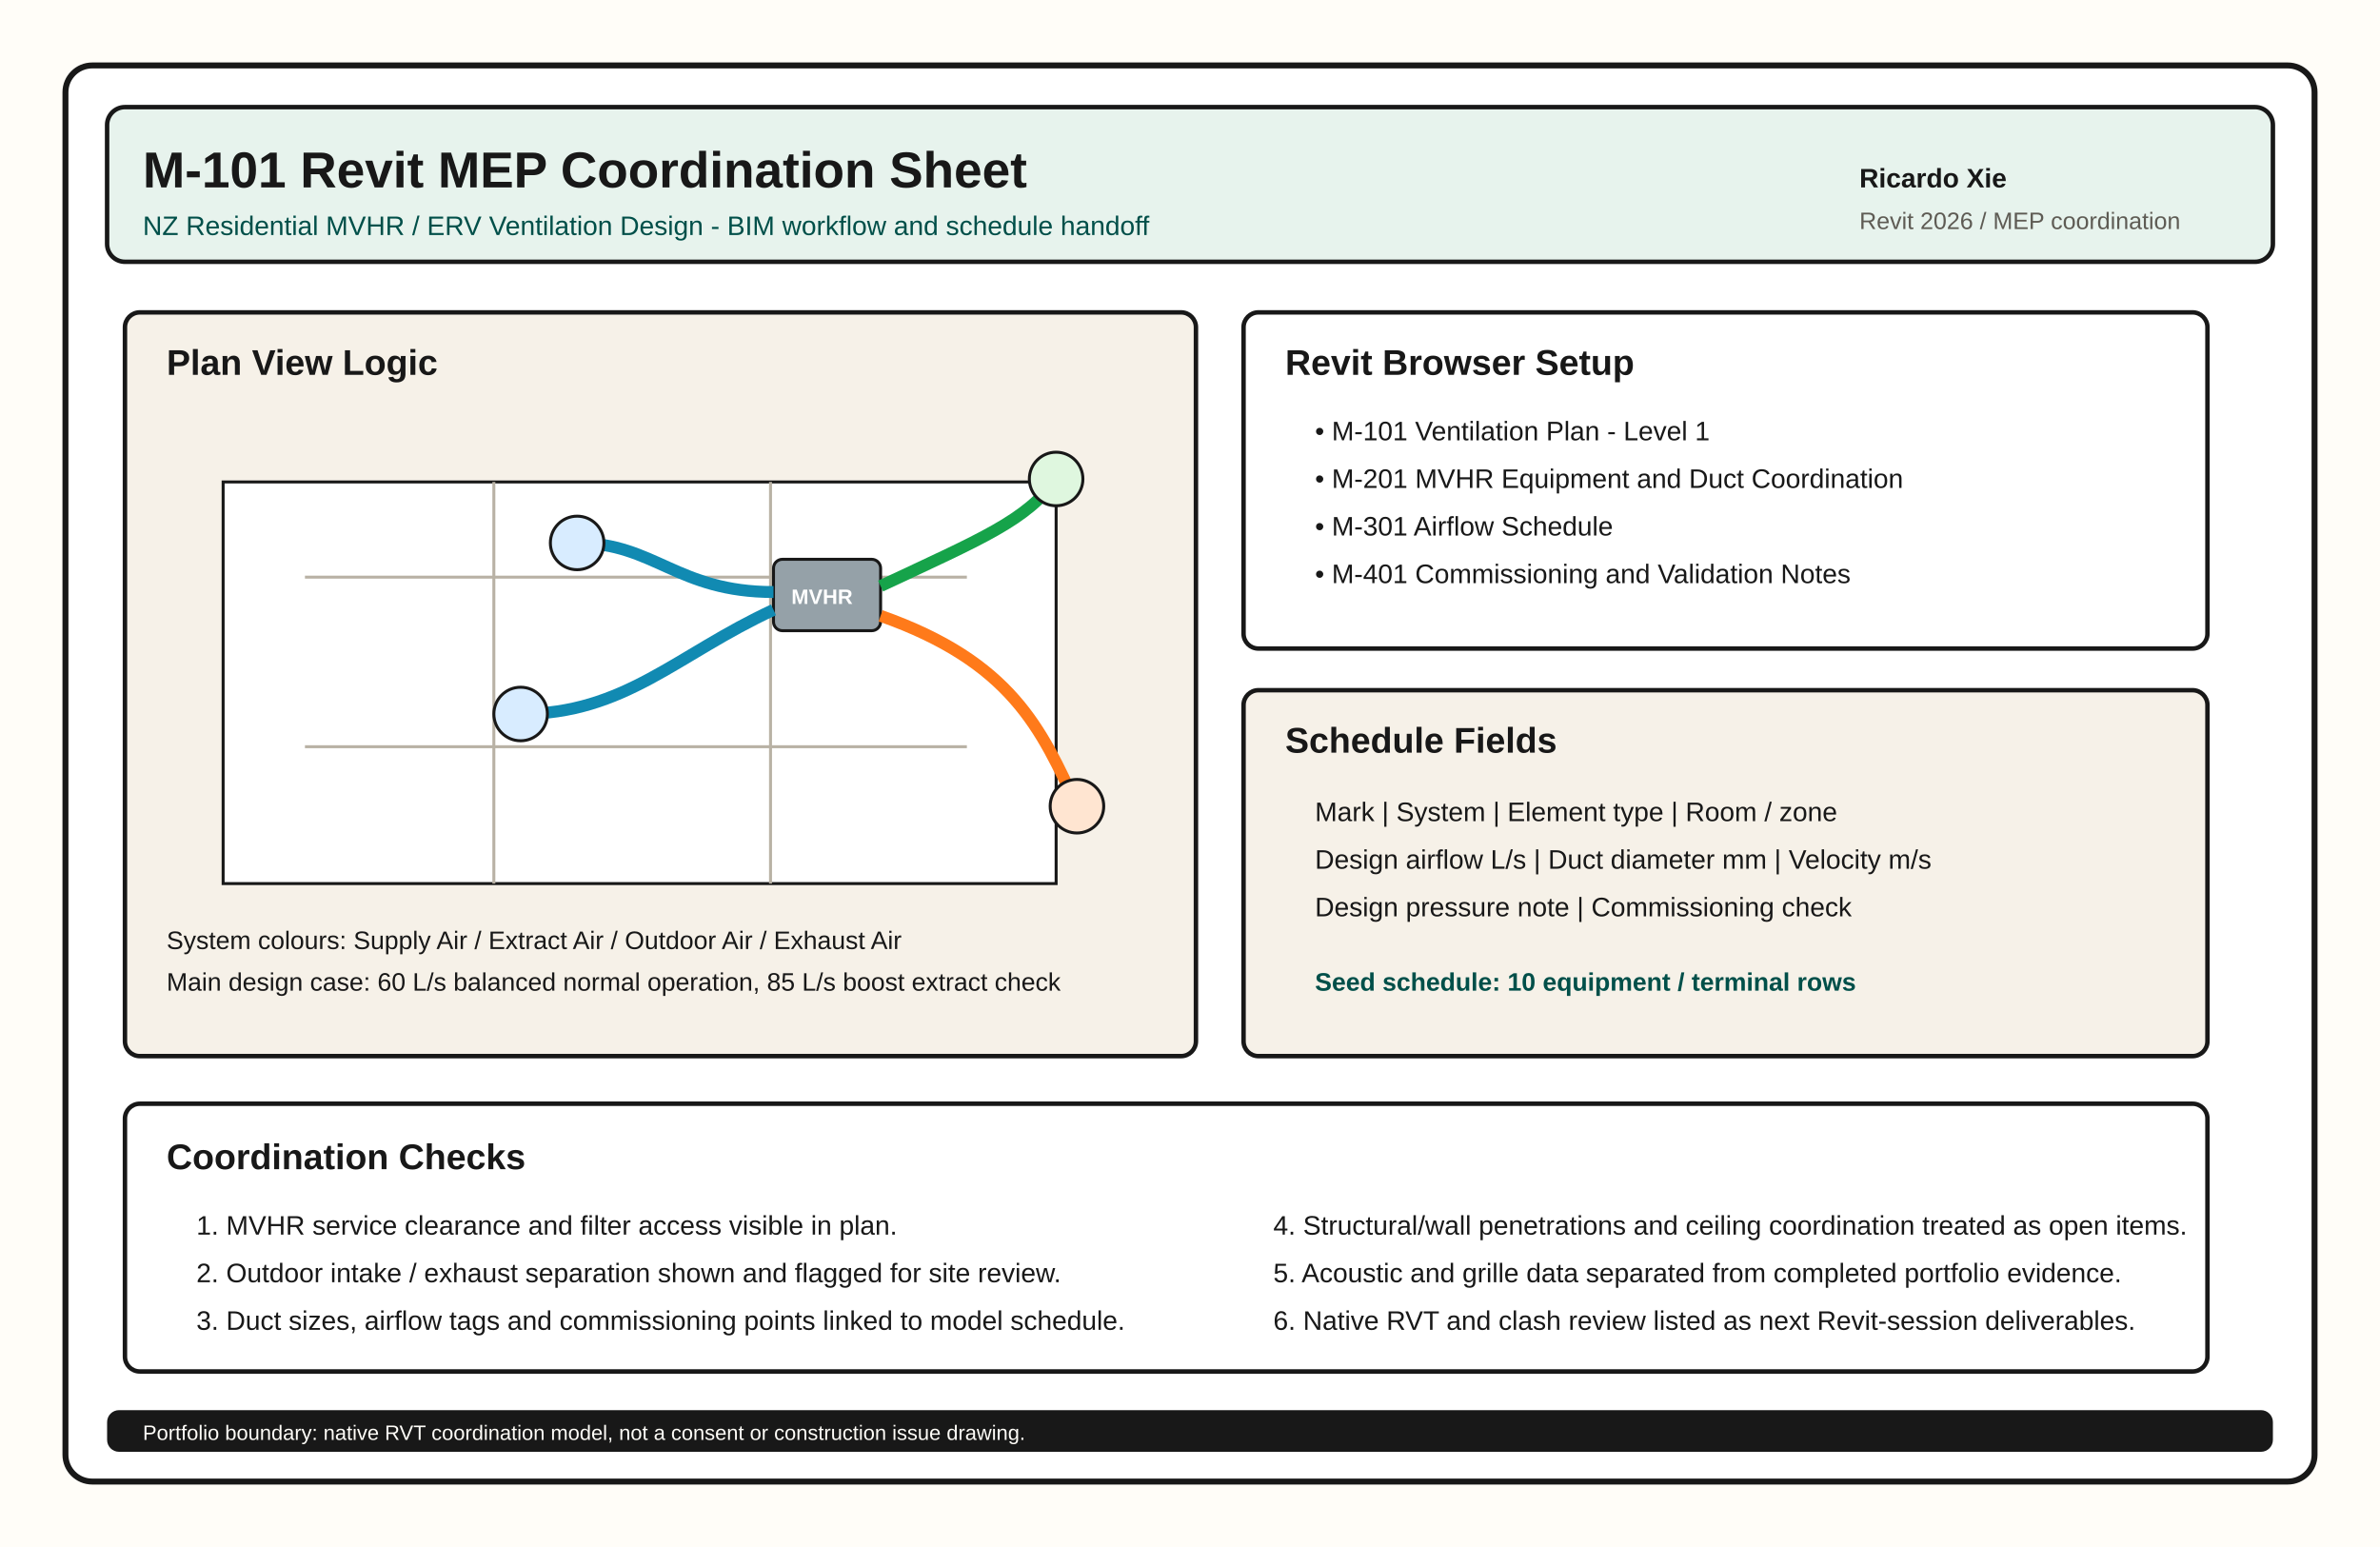
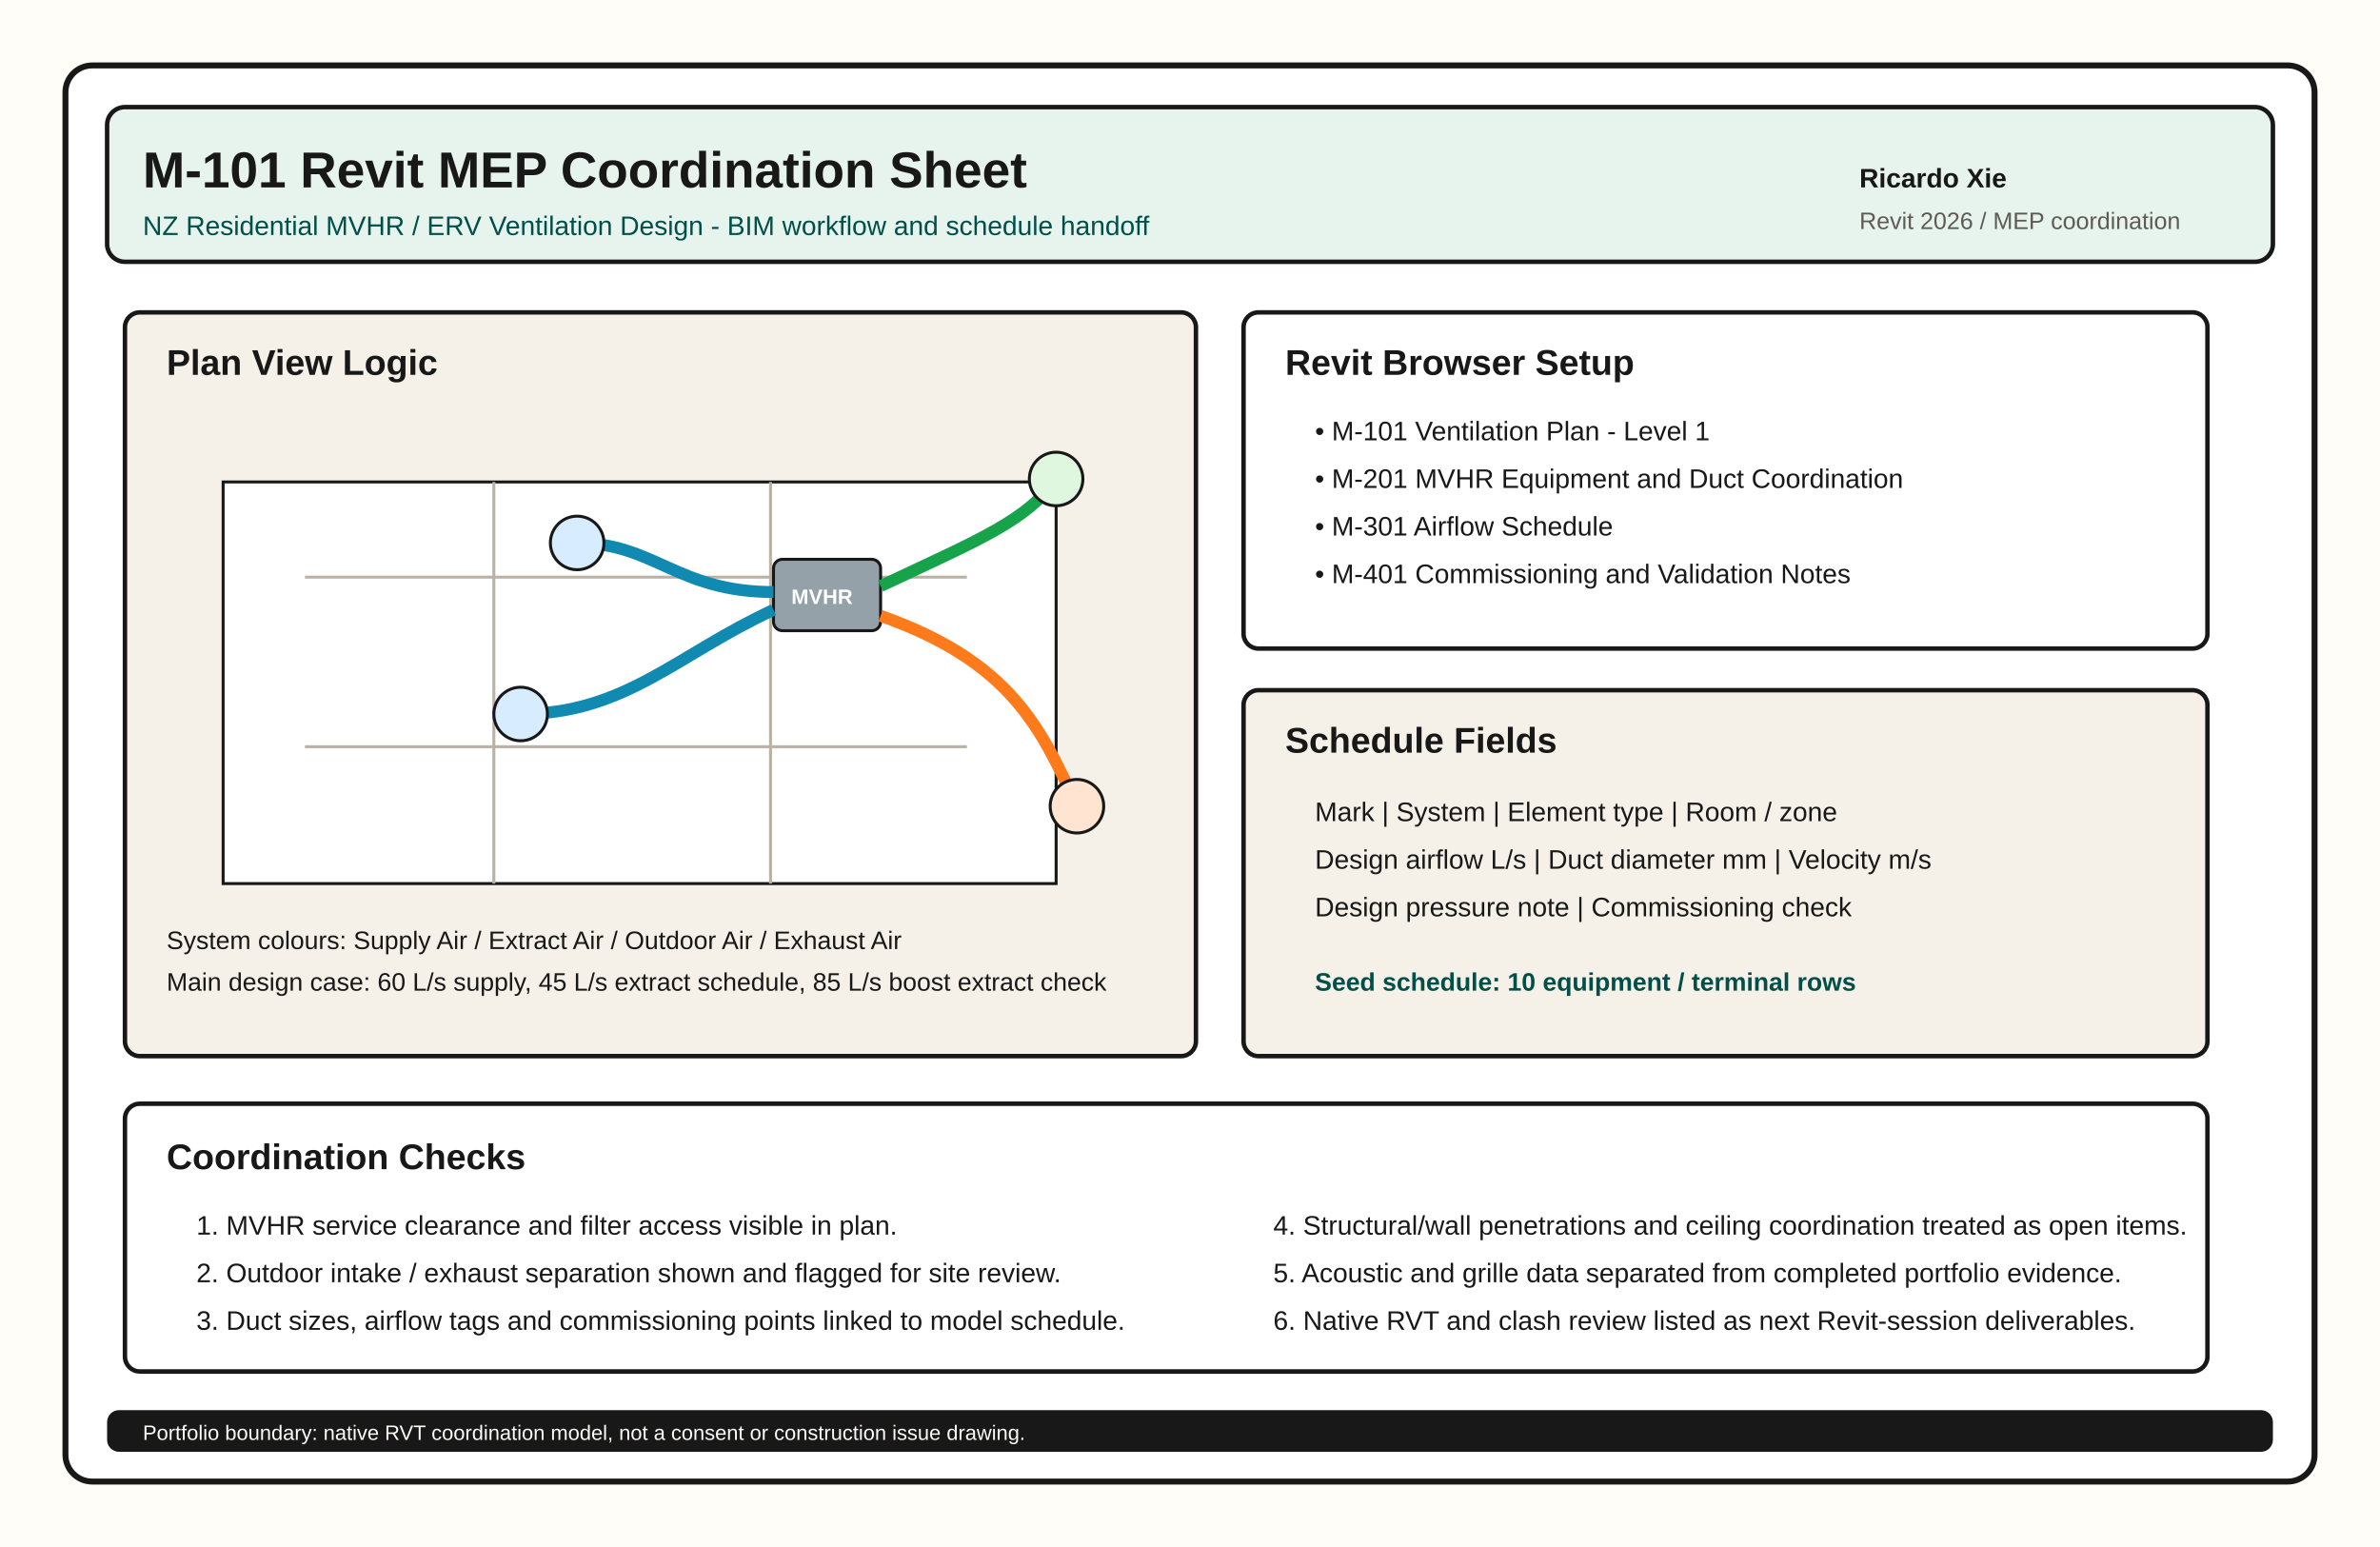
<svg xmlns="http://www.w3.org/2000/svg" width="1600" height="1040" viewBox="0 0 1600 1040" role="img" aria-labelledby="title desc">
  <rect width="1600" height="1040" fill="#fffdf8" />
  <rect x="44" y="44" width="1512" height="952" rx="18" fill="#ffffff" stroke="#181818" stroke-width="4" />
  <rect x="72" y="72" width="1456" height="104" rx="12" fill="#e7f3ed" stroke="#181818" stroke-width="3" />
  <text x="96" y="126" font-family="Segoe UI, Arial, sans-serif" font-size="34" font-weight="800" fill="#181818">M-101 Revit MEP Coordination Sheet</text>
  <text x="96" y="158" font-family="Segoe UI, Arial, sans-serif" font-size="18" fill="#004f49">NZ Residential MVHR / ERV Ventilation Design - BIM workflow and schedule handoff</text>
  <text x="1250" y="126" font-family="Segoe UI, Arial, sans-serif" font-size="18" font-weight="700" fill="#181818">Ricardo Xie</text>
  <text x="1250" y="154" font-family="Segoe UI, Arial, sans-serif" font-size="16" fill="#5e5b54">Revit 2026 / MEP coordination</text>
  <rect x="84" y="210" width="720" height="500" rx="10" fill="#f6f1e8" stroke="#181818" stroke-width="3" />
  <text x="112" y="252" font-family="Segoe UI, Arial, sans-serif" font-size="24" font-weight="800" fill="#181818">Plan View Logic</text>
  <rect x="150" y="324" width="560" height="270" fill="#ffffff" stroke="#181818" stroke-width="2" />
  <path d="M205 388 H650 M205 502 H650 M332 324 V594 M518 324 V594" stroke="#b9b2a5" stroke-width="2" />
  <rect x="520" y="376" width="72" height="48" rx="6" fill="#95a1a8" stroke="#181818" stroke-width="2" />
  <text x="532" y="406" font-family="Segoe UI, Arial, sans-serif" font-size="14" font-weight="800" fill="#ffffff">MVHR</text>
  <path d="M520 398 C455 398 440 365 388 365" stroke="#118ab2" stroke-width="8" fill="none" />
  <path d="M520 410 C455 440 420 480 350 480" stroke="#118ab2" stroke-width="8" fill="none" />
  <path d="M592 394 C660 362 690 350 710 322" stroke="#16a34a" stroke-width="8" fill="none" />
  <path d="M592 414 C680 445 700 490 724 542" stroke="#ff7a1a" stroke-width="8" fill="none" />
  <circle cx="388" cy="365" r="18" fill="#d8ecff" stroke="#181818" stroke-width="2" />
  <circle cx="350" cy="480" r="18" fill="#d8ecff" stroke="#181818" stroke-width="2" />
  <circle cx="710" cy="322" r="18" fill="#dff7df" stroke="#181818" stroke-width="2" />
  <circle cx="724" cy="542" r="18" fill="#ffe5d1" stroke="#181818" stroke-width="2" />
  <text x="112" y="638" font-family="Segoe UI, Arial, sans-serif" font-size="17" fill="#181818">System colours: Supply Air / Extract Air / Outdoor Air / Exhaust Air</text>
-   <text x="112" y="666" font-family="Segoe UI, Arial, sans-serif" font-size="17" fill="#181818">Main design case: 60 L/s balanced normal operation, 85 L/s boost extract check</text>
+   <text x="112" y="666" font-family="Segoe UI, Arial, sans-serif" font-size="17" fill="#181818">Main design case: 60 L/s supply, 45 L/s extract schedule, 85 L/s boost extract check</text>
  <rect x="836" y="210" width="648" height="226" rx="10" fill="#ffffff" stroke="#181818" stroke-width="3" />
  <text x="864" y="252" font-family="Segoe UI, Arial, sans-serif" font-size="24" font-weight="800" fill="#181818">Revit Browser Setup</text>
  <text x="884" y="296" font-family="Segoe UI, Arial, sans-serif" font-size="18" fill="#181818">• M-101 Ventilation Plan - Level 1</text>
  <text x="884" y="328" font-family="Segoe UI, Arial, sans-serif" font-size="18" fill="#181818">• M-201 MVHR Equipment and Duct Coordination</text>
  <text x="884" y="360" font-family="Segoe UI, Arial, sans-serif" font-size="18" fill="#181818">• M-301 Airflow Schedule</text>
  <text x="884" y="392" font-family="Segoe UI, Arial, sans-serif" font-size="18" fill="#181818">• M-401 Commissioning and Validation Notes</text>
  <rect x="836" y="464" width="648" height="246" rx="10" fill="#f6f1e8" stroke="#181818" stroke-width="3" />
  <text x="864" y="506" font-family="Segoe UI, Arial, sans-serif" font-size="24" font-weight="800" fill="#181818">Schedule Fields</text>
  <text x="884" y="552" font-family="Segoe UI, Arial, sans-serif" font-size="18" fill="#181818">Mark | System | Element type | Room / zone</text>
  <text x="884" y="584" font-family="Segoe UI, Arial, sans-serif" font-size="18" fill="#181818">Design airflow L/s | Duct diameter mm | Velocity m/s</text>
  <text x="884" y="616" font-family="Segoe UI, Arial, sans-serif" font-size="18" fill="#181818">Design pressure note | Commissioning check</text>
  <text x="884" y="666" font-family="Segoe UI, Arial, sans-serif" font-size="17" font-weight="700" fill="#004f49">Seed schedule: 10 equipment / terminal rows</text>
  <rect x="84" y="742" width="1400" height="180" rx="10" fill="#ffffff" stroke="#181818" stroke-width="3" />
  <text x="112" y="786" font-family="Segoe UI, Arial, sans-serif" font-size="24" font-weight="800" fill="#181818">Coordination Checks</text>
  <text x="132" y="830" font-family="Segoe UI, Arial, sans-serif" font-size="18" fill="#181818">1. MVHR service clearance and filter access visible in plan.</text>
  <text x="132" y="862" font-family="Segoe UI, Arial, sans-serif" font-size="18" fill="#181818">2. Outdoor intake / exhaust separation shown and flagged for site review.</text>
  <text x="132" y="894" font-family="Segoe UI, Arial, sans-serif" font-size="18" fill="#181818">3. Duct sizes, airflow tags and commissioning points linked to model schedule.</text>
  <text x="856" y="830" font-family="Segoe UI, Arial, sans-serif" font-size="18" fill="#181818">4. Structural/wall penetrations and ceiling coordination treated as open items.</text>
  <text x="856" y="862" font-family="Segoe UI, Arial, sans-serif" font-size="18" fill="#181818">5. Acoustic and grille data separated from completed portfolio evidence.</text>
  <text x="856" y="894" font-family="Segoe UI, Arial, sans-serif" font-size="18" fill="#181818">6. Native RVT and clash review listed as next Revit-session deliverables.</text>
  <rect x="72" y="948" width="1456" height="28" rx="8" fill="#181818" />
  <text x="96" y="968" font-family="Segoe UI, Arial, sans-serif" font-size="14" fill="#fffdf8">Portfolio boundary: native RVT coordination model, not a consent or construction issue drawing.</text>
</svg>
